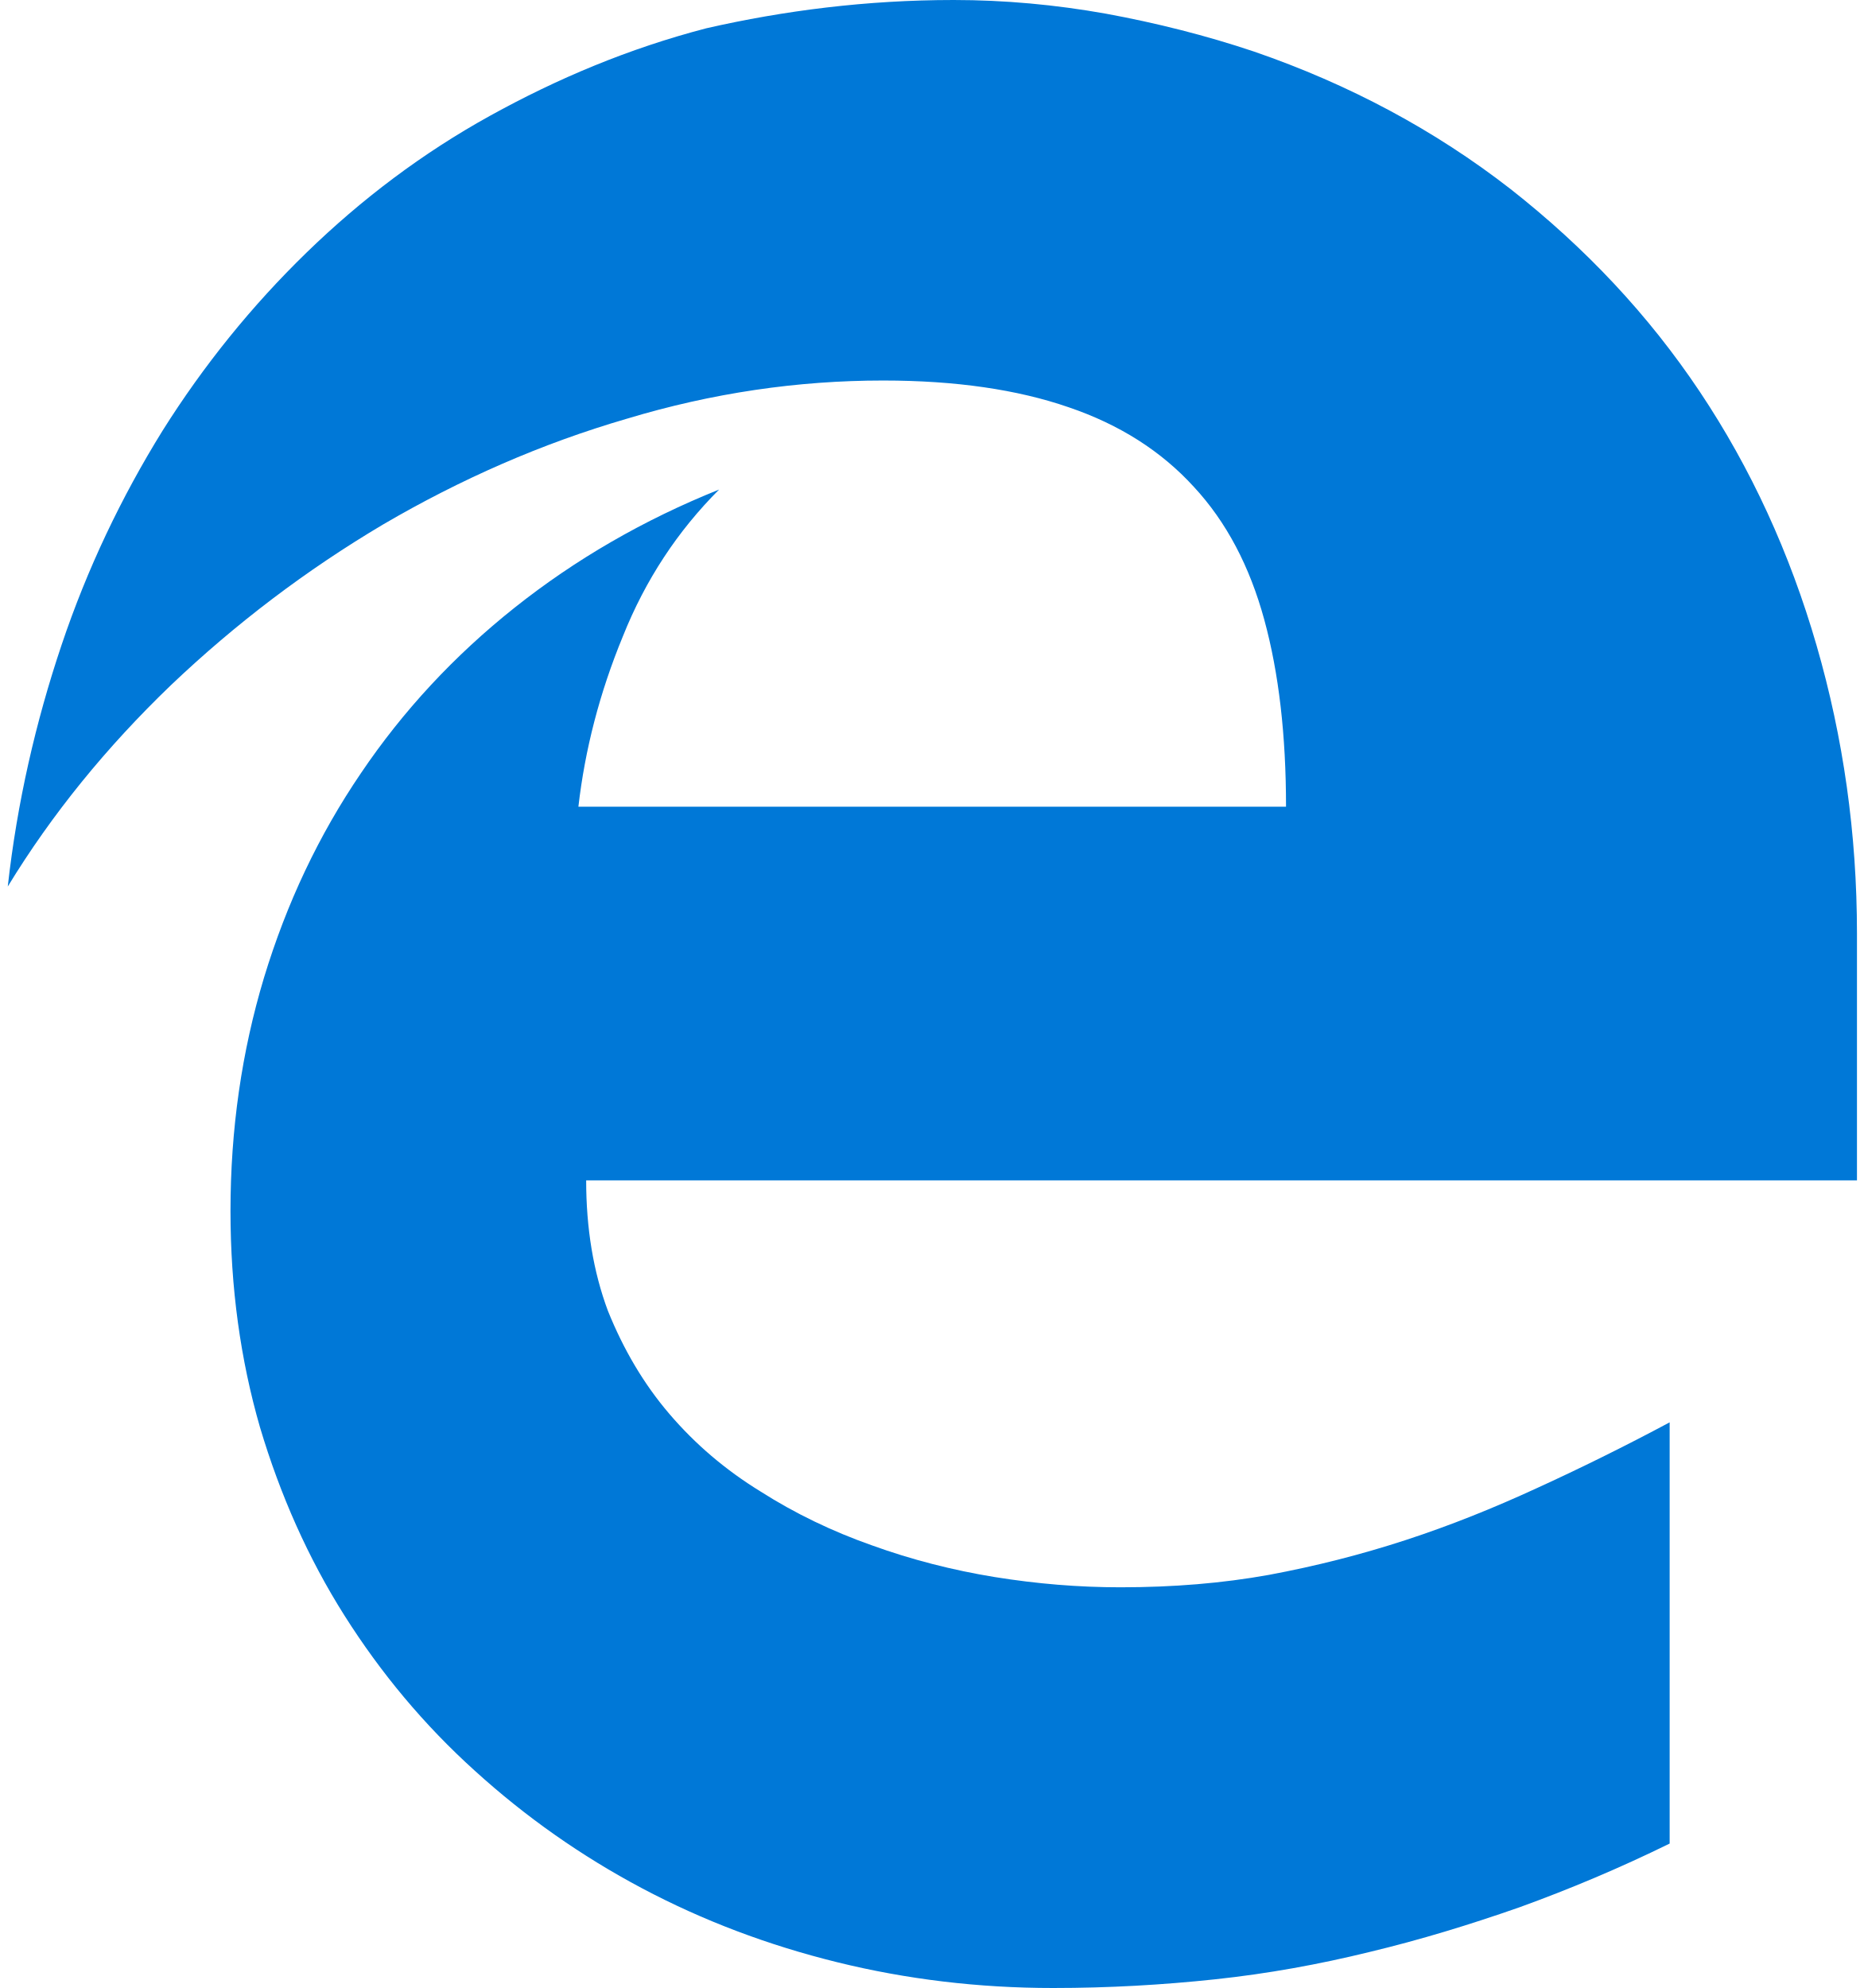
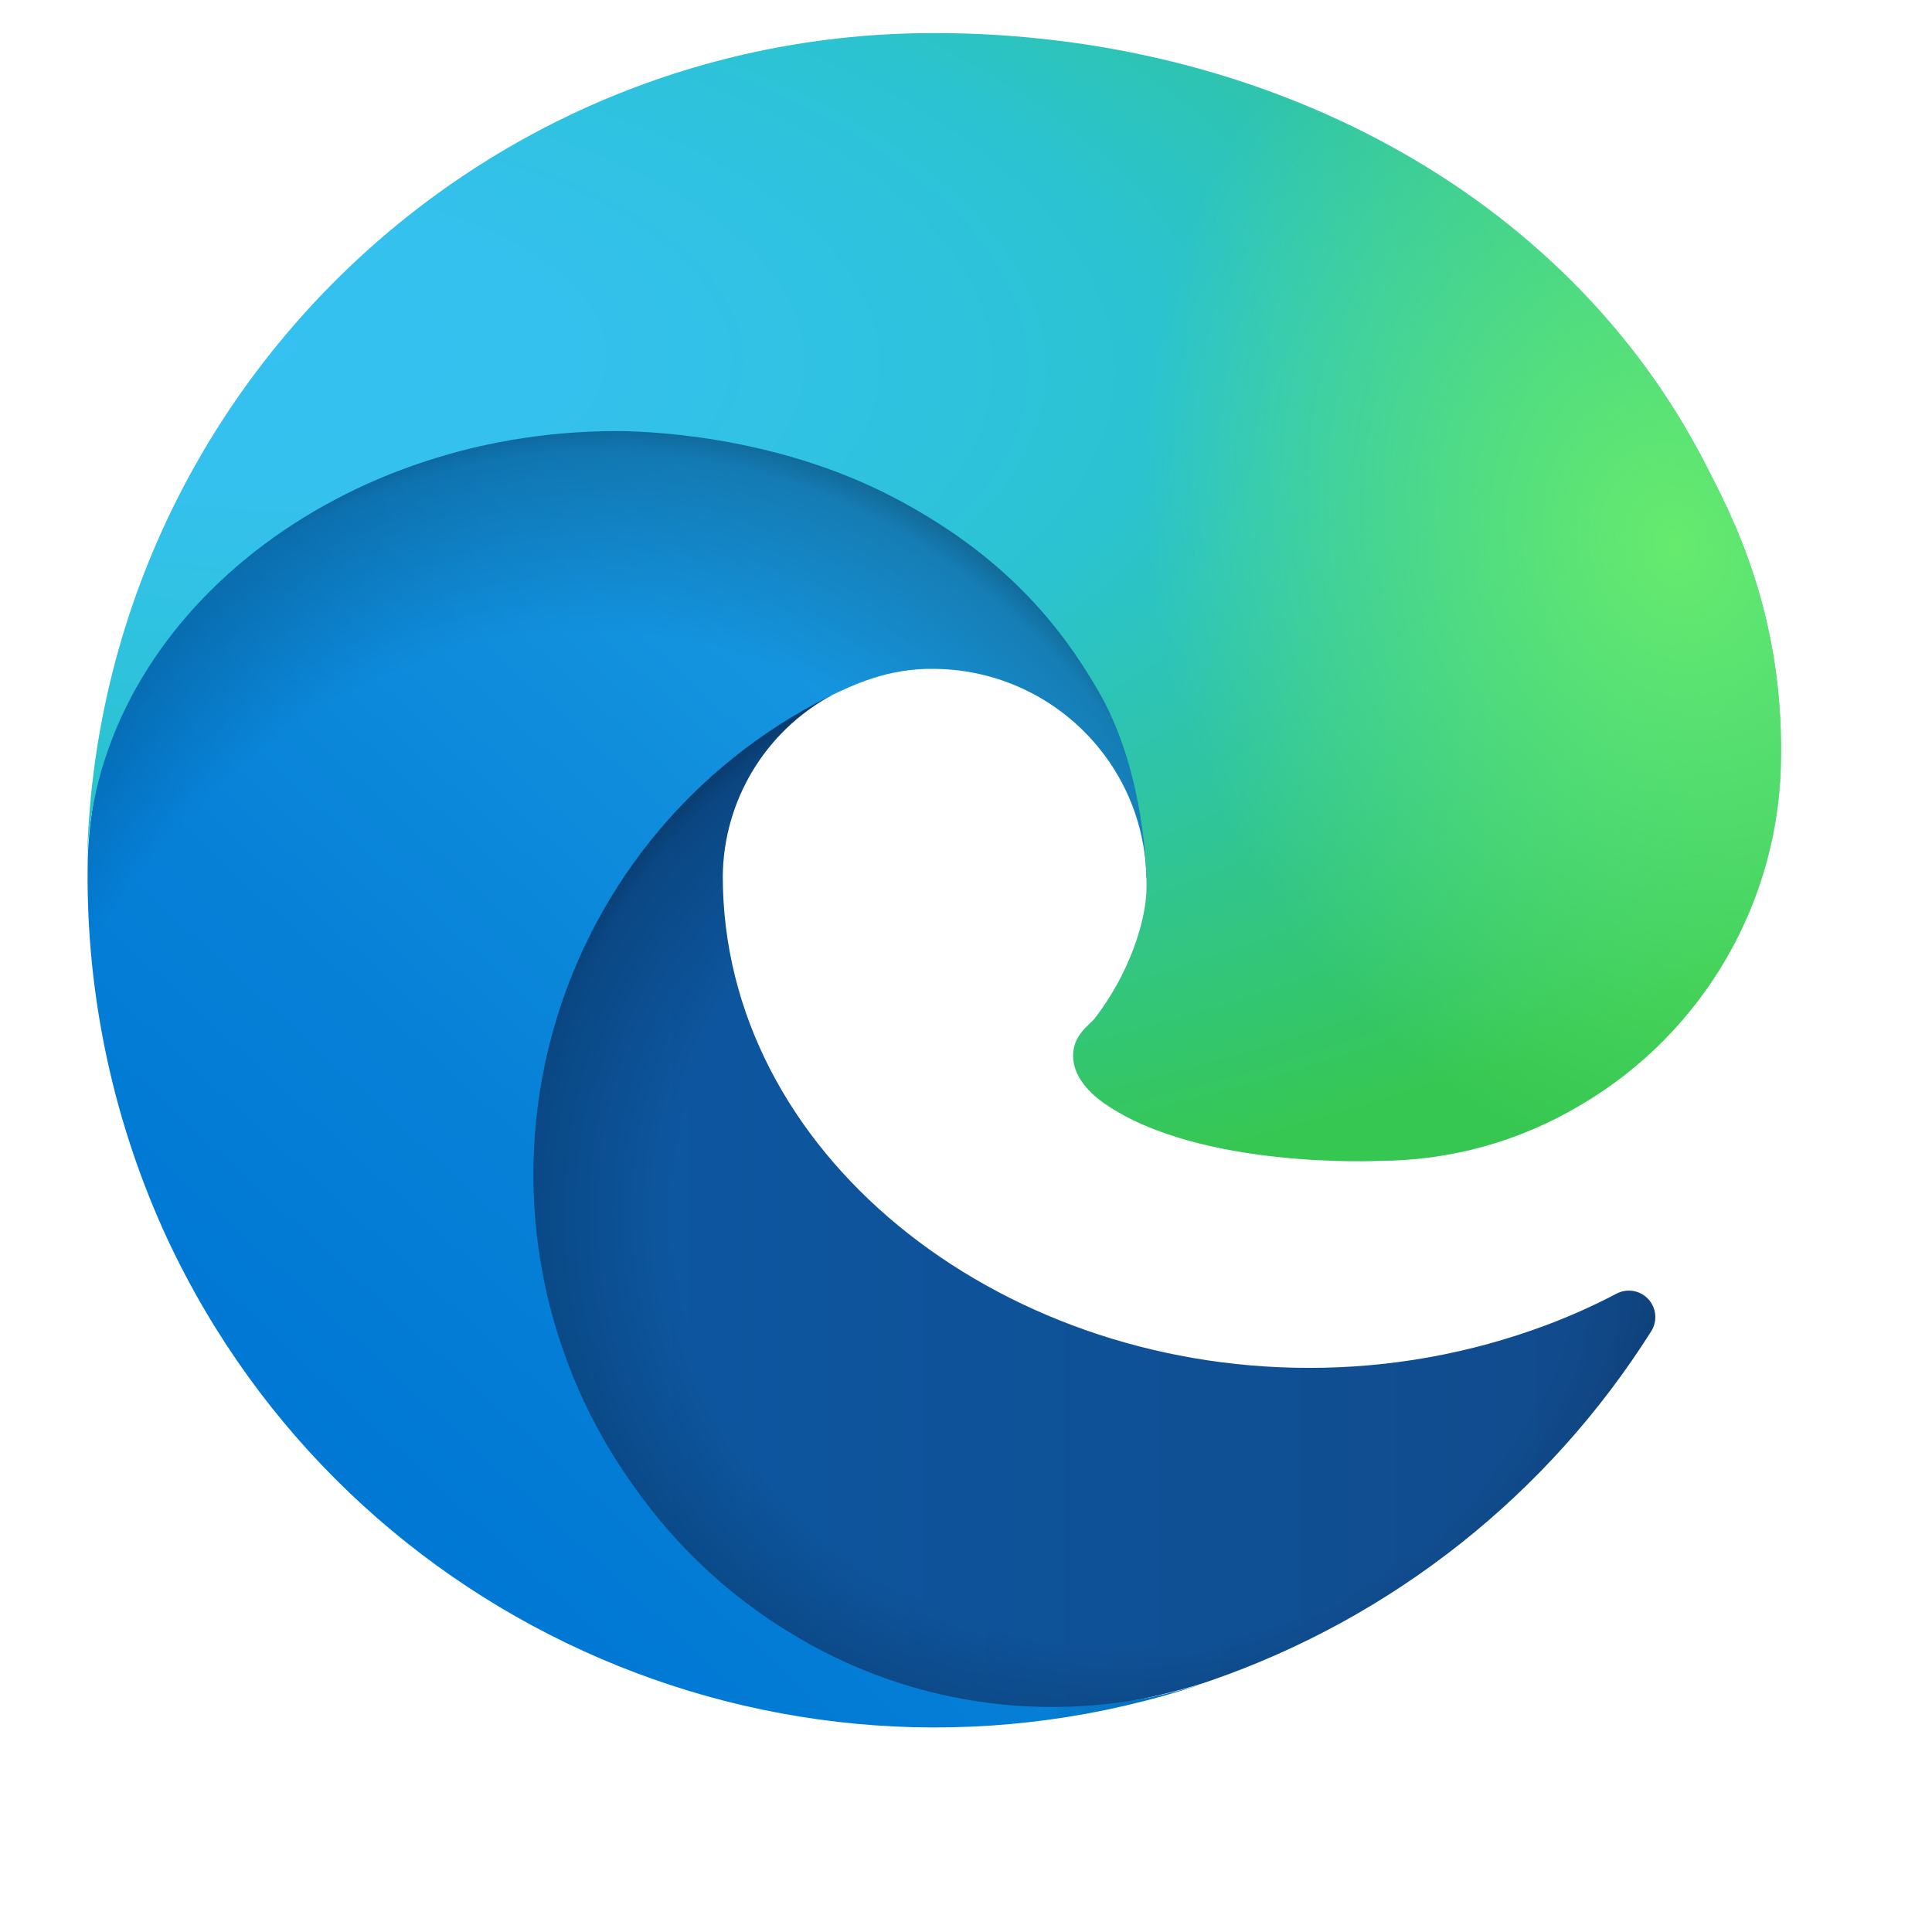
- <svg xmlns="http://www.w3.org/2000/svg" version="1.1" viewBox="0 0 60 64">
-   <path d="m18.87 38c0 1.54 0.23 2.94 0.7 4.2 0.5 1.24 1.15 2.35 1.98 3.32s1.8 1.8 2.94 2.5c1.1 0.7 2.3 1.28 3.58 1.73 1.27 0.46 2.6 0.8 3.95 1.02 1.37 0.22 2.7 0.33 4.05 0.33 1.7 0 3.28-0.13 4.78-0.4 1.5-0.28 2.96-0.65 4.4-1.12s2.83-1.03 4.22-1.67c1.4-0.64 2.82-1.34 4.28-2.12v13.56c-1.63 0.8-3.23 1.47-4.83 2.05-1.6 0.56-3.2 1.05-4.83 1.44-1.63 0.4-3.28 0.7-4.97 0.88s-3.42 0.28-5.22 0.28c-2.4 0-4.72-0.28-6.95-0.83s-4.32-1.34-6.28-2.38-3.75-2.3-5.38-3.78c-1.64-1.48-3.03-3.15-4.2-5s-2.07-3.88-2.72-6.06c-0.63-2.18-0.95-4.5-0.95-6.96 0-2.63 0.36-5.13 1.08-7.52 0.73-2.4 1.76-4.58 3.12-6.58 1.35-2 3-3.78 4.95-5.33s4.14-2.82 6.58-3.8c-1.33 1.33-2.37 2.9-3.1 4.73-0.75 1.82-1.22 3.65-1.43 5.48h22.78c0-2.3-0.23-4.3-0.7-6.02s-1.22-3.15-2.27-4.28c-1.04-1.14-2.38-2-4.03-2.56-1.65-0.57-3.64-0.86-5.97-0.86-2.75 0-5.5 0.4-8.25 1.23-2.75 0.8-5.36 1.95-7.84 3.4-2.48 1.47-4.76 3.2-6.84 5.18-2.08 2-3.83 4.15-5.25 6.48 0.3-2.7 0.9-5.3 1.73-7.77s1.93-4.77 3.25-6.9c1.32-2.1 2.87-4.02 4.64-5.74s3.73-3.2 5.9-4.4 4.47-2.17 6.97-2.82c2.5-0.57 5.16-0.91 7.96-0.91 1.64 0 3.27 0.15 4.9 0.44 1.63 0.3 3.22 0.7 4.77 1.22 3.08 1.06 5.83 2.54 8.25 4.42 2.42 1.9 4.45 4.06 6.1 6.53s2.9 5.2 3.76 8.17 1.3 6.06 1.3 9.27v7.95h-40.91z" fill="#0078D7" />
+ <svg xmlns="http://www.w3.org/2000/svg" height="2500" width="2500" viewBox="-13.151 4.92 291.955 272.123">
+   <linearGradient id="a" gradientTransform="matrix(1 0 0 -1 0 266)" gradientUnits="userSpaceOnUse" x1="63.33" x2="241.67" y1="84.03" y2="84.03">
+     <stop offset="0" stop-color="#0c59a4" />
+     <stop offset="1" stop-color="#114a8b" />
+   </linearGradient>
+   <radialGradient id="b" cx="161.83" cy="68.91" gradientTransform="matrix(1 0 0 -.95 0 248.84)" gradientUnits="userSpaceOnUse" r="95.38">
+     <stop offset=".72" stop-opacity="0" />
+     <stop offset=".95" stop-opacity=".53" />
+     <stop offset="1" />
+   </radialGradient>
+   <linearGradient id="c" gradientTransform="matrix(1 0 0 -1 0 266)" gradientUnits="userSpaceOnUse" x1="157.35" x2="45.96" y1="161.39" y2="40.06">
+     <stop offset="0" stop-color="#1b9de2" />
+     <stop offset=".16" stop-color="#1595df" />
+     <stop offset=".67" stop-color="#0680d7" />
+     <stop offset="1" stop-color="#0078d4" />
+   </linearGradient>
+   <radialGradient id="d" cx="-340.29" cy="62.99" gradientTransform="matrix(.15 -.99 -.8 -.12 176.64 -125.4)" gradientUnits="userSpaceOnUse" r="143.24">
+     <stop offset=".76" stop-opacity="0" />
+     <stop offset=".95" stop-opacity=".5" />
+     <stop offset="1" />
+   </radialGradient>
+   <radialGradient id="e" cx="113.37" cy="570.21" gradientTransform="matrix(-.04 1 2.13 .08 -1179.54 -106.69)" gradientUnits="userSpaceOnUse" r="202.43">
+     <stop offset="0" stop-color="#35c1f1" />
+     <stop offset=".11" stop-color="#34c1ed" />
+     <stop offset=".23" stop-color="#2fc2df" />
+     <stop offset=".31" stop-color="#2bc3d2" />
+     <stop offset=".67" stop-color="#36c752" />
+   </radialGradient>
+   <radialGradient id="f" cx="376.52" cy="567.97" gradientTransform="matrix(.28 .96 .78 -.23 -303.76 -148.5)" gradientUnits="userSpaceOnUse" r="97.34">
+     <stop offset="0" stop-color="#66eb6e" />
+     <stop offset="1" stop-color="#66eb6e" stop-opacity="0" />
+   </radialGradient>
+   <path d="M235.68 195.46a93.73 93.73 0 0 1-10.54 4.71 101.87 101.87 0 0 1-35.9 6.46c-47.32 0-88.54-32.55-88.54-74.32A31.48 31.48 0 0 1 117.13 105c-42.8 1.8-53.8 46.4-53.8 72.53 0 73.88 68.09 81.37 82.76 81.37 7.91 0 19.84-2.3 27-4.56l1.31-.44a128.34 128.34 0 0 0 66.6-52.8 4 4 0 0 0-5.32-5.64z" fill="url(#a)" transform="translate(-4.63 -4.92)" />
+   <path d="M235.68 195.46a93.73 93.73 0 0 1-10.54 4.71 101.87 101.87 0 0 1-35.9 6.46c-47.32 0-88.54-32.55-88.54-74.32A31.48 31.48 0 0 1 117.13 105c-42.8 1.8-53.8 46.4-53.8 72.53 0 73.88 68.09 81.37 82.76 81.37 7.91 0 19.84-2.3 27-4.56l1.31-.44a128.34 128.34 0 0 0 66.6-52.8 4 4 0 0 0-5.32-5.64z" fill="url(#b)" opacity=".35" transform="translate(-4.63 -4.92)" />
+   <path d="M110.34 246.34A79.2 79.2 0 0 1 87.6 225a80.72 80.72 0 0 1 29.53-120c3.12-1.47 8.45-4.13 15.54-4a32.35 32.35 0 0 1 25.69 13 31.88 31.88 0 0 1 6.36 18.66c0-.21 24.46-79.6-80-79.6-43.9 0-80 41.66-80 78.21a130.15 130.15 0 0 0 12.11 56 128 128 0 0 0 156.38 67.11 75.55 75.55 0 0 1-62.78-8z" fill="url(#c)" transform="translate(-4.63 -4.92)" />
+   <path d="M110.34 246.34A79.2 79.2 0 0 1 87.6 225a80.72 80.72 0 0 1 29.53-120c3.12-1.47 8.45-4.13 15.54-4a32.35 32.35 0 0 1 25.69 13 31.88 31.88 0 0 1 6.36 18.66c0-.21 24.46-79.6-80-79.6-43.9 0-80 41.66-80 78.21a130.15 130.15 0 0 0 12.11 56 128 128 0 0 0 156.38 67.11 75.55 75.55 0 0 1-62.78-8z" fill="url(#d)" opacity=".41" transform="translate(-4.63 -4.92)" />
+   <path d="M156.94 153.78c-.81 1.05-3.3 2.5-3.3 5.66 0 2.61 1.7 5.12 4.72 7.23 14.38 10 41.49 8.68 41.56 8.68a59.56 59.56 0 0 0 30.27-8.35 61.38 61.38 0 0 0 30.43-52.88c.26-22.41-8-37.31-11.34-43.91-21.19-41.45-66.93-65.29-116.67-65.29a128 128 0 0 0-128 126.2c.48-36.54 36.8-66.05 80-66.05 3.5 0 23.46.34 42 10.07 16.34 8.58 24.9 18.94 30.85 29.21 6.18 10.67 7.28 24.15 7.28 29.52s-2.74 13.33-7.8 19.91z" fill="url(#e)" transform="translate(-4.63 -4.92)" />
+   <path d="M156.94 153.78c-.81 1.05-3.3 2.5-3.3 5.66 0 2.61 1.7 5.12 4.72 7.23 14.38 10 41.49 8.68 41.56 8.68a59.56 59.56 0 0 0 30.27-8.35 61.38 61.38 0 0 0 30.43-52.88c.26-22.41-8-37.31-11.34-43.91-21.19-41.45-66.93-65.29-116.67-65.29a128 128 0 0 0-128 126.2c.48-36.54 36.8-66.05 80-66.05 3.5 0 23.46.34 42 10.07 16.34 8.58 24.9 18.94 30.85 29.21 6.18 10.67 7.28 24.15 7.28 29.52s-2.74 13.33-7.8 19.91z" fill="url(#f)" transform="translate(-4.63 -4.92)" />
</svg>
